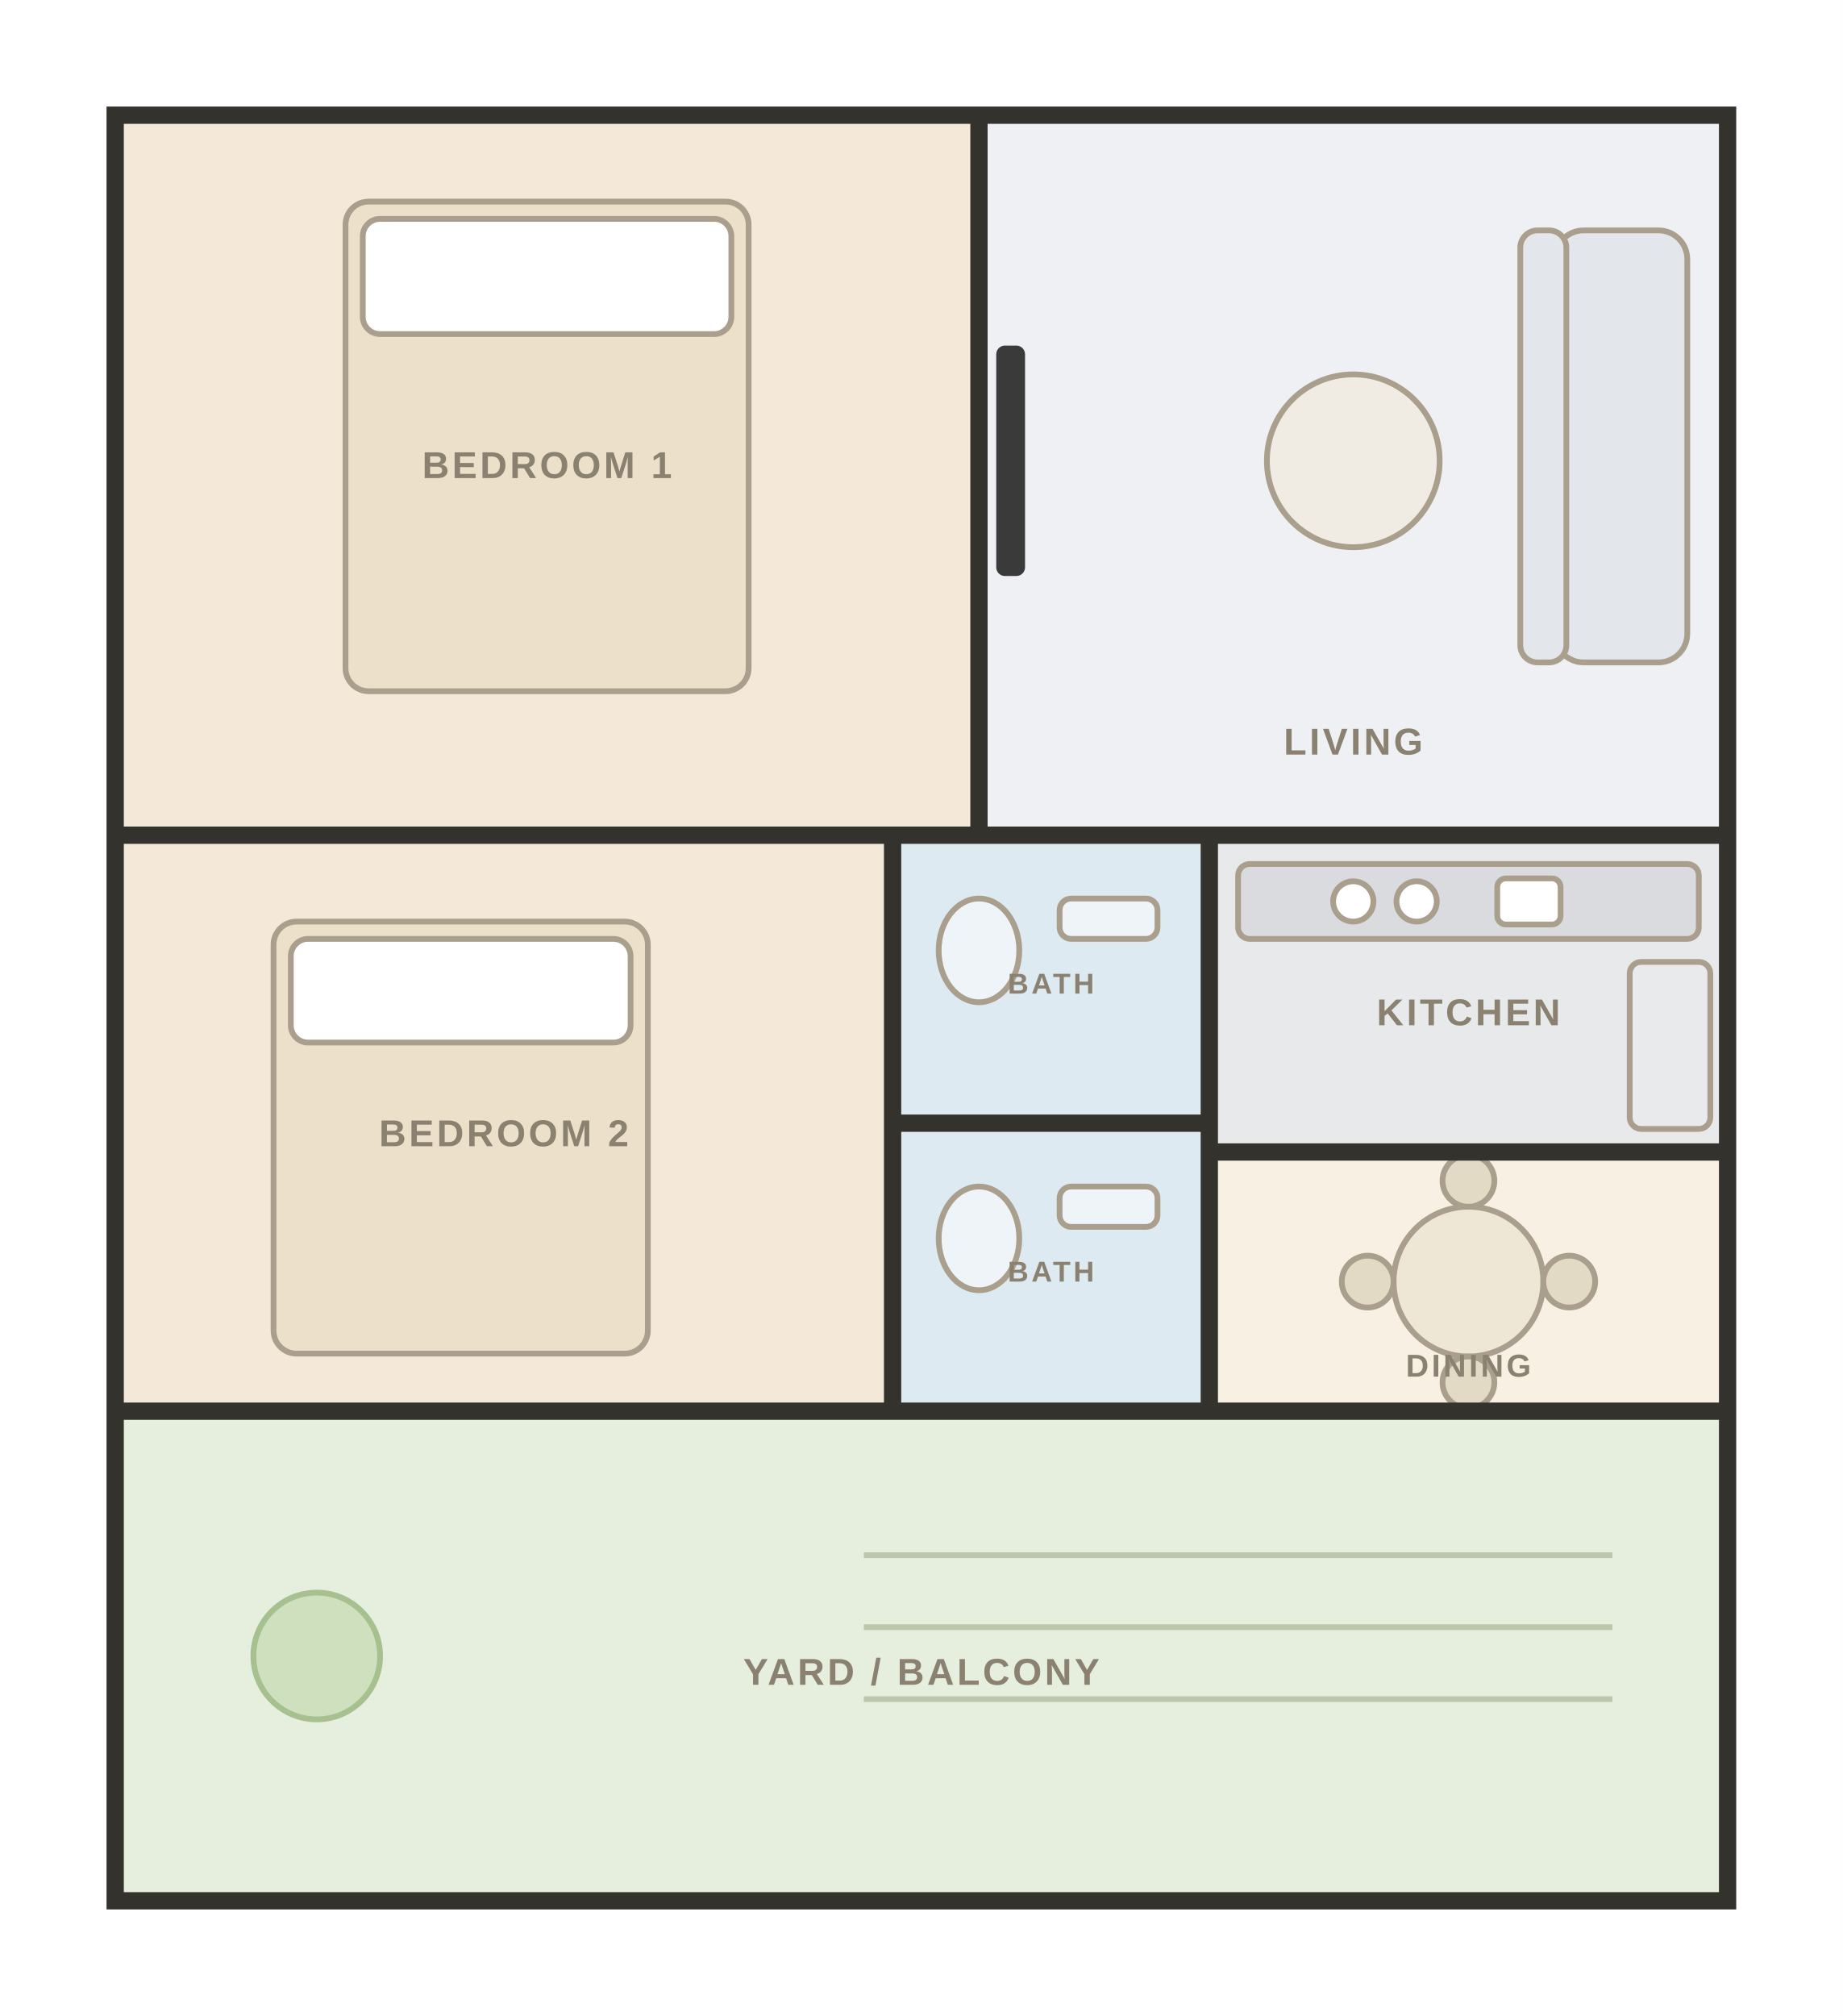
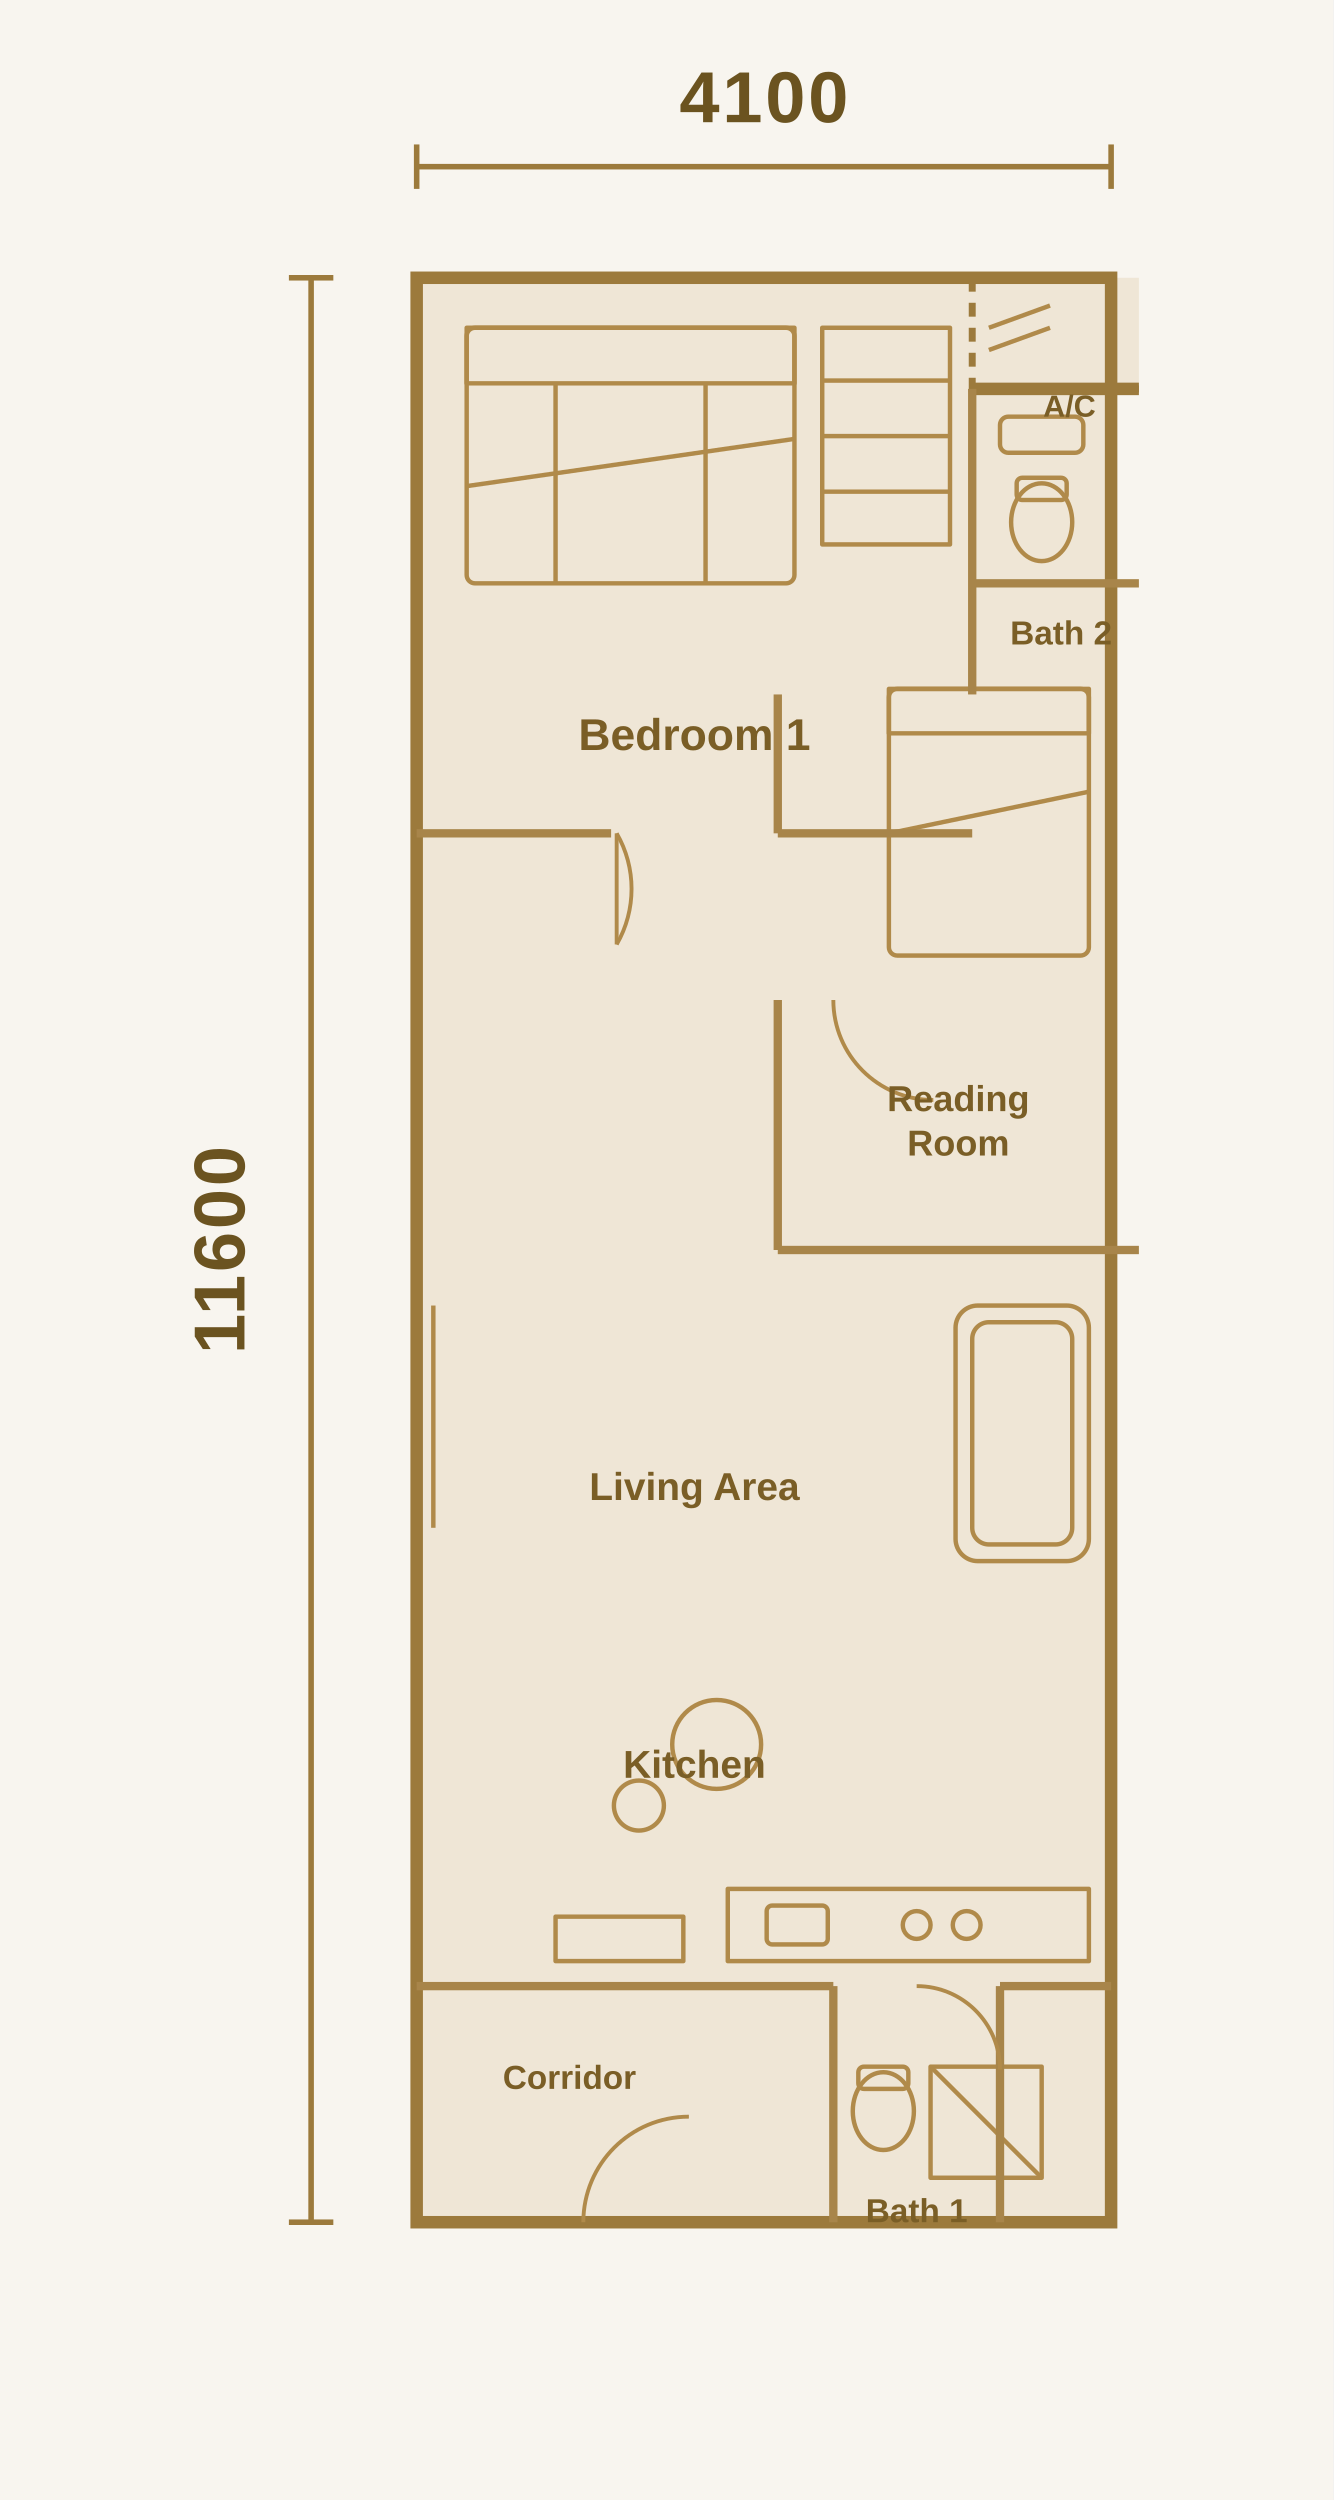
- <svg xmlns="http://www.w3.org/2000/svg" viewBox="0 0 640 700" font-family="Manrope,Arial,sans-serif">
-   <rect width="640" height="700" fill="#ffffff" />
-   <g stroke="none">
-     <rect x="40" y="40" width="300" height="250" fill="#f4e9d8" />
-     <rect x="340" y="40" width="260" height="250" fill="#eef0f3" />
-     <rect x="40" y="290" width="270" height="200" fill="#f4e9d8" />
-     <rect x="310" y="290" width="110" height="100" fill="#deeaf1" />
-     <rect x="310" y="390" width="110" height="100" fill="#deeaf1" />
-     <rect x="420" y="290" width="180" height="110" fill="#e7e9eb" />
-     <rect x="420" y="400" width="180" height="90" fill="#f7f0e3" />
-     <rect x="40" y="490" width="560" height="170" fill="#e6eede" />
+ <svg xmlns="http://www.w3.org/2000/svg" viewBox="0 0 480 900" font-family="Manrope,Arial,sans-serif">
+   <rect width="480" height="900" fill="#f8f5ef" />
+   <g stroke="#9c7a3c" stroke-width="2" fill="none">
+     <line x1="150" y1="60" x2="400" y2="60" />
+     <line x1="150" y1="52" x2="150" y2="68" />
+     <line x1="400" y1="52" x2="400" y2="68" />
+     <line x1="112" y1="100" x2="112" y2="800" />
+     <line x1="104" y1="100" x2="120" y2="100" />
+     <line x1="104" y1="800" x2="120" y2="800" />
  </g>
-   <g fill="#ffffff" stroke="#a99f8c" stroke-width="2">
-     <rect x="120" y="70" width="140" height="170" rx="8" fill="#ece0cb" />
-     <rect x="126" y="76" width="128" height="40" rx="6" fill="#fff" />
-     <rect x="540" y="80" width="46" height="150" rx="10" fill="#e3e7ec" />
-     <rect x="528" y="80" width="16" height="150" rx="6" fill="#e3e7ec" />
-     <circle cx="470" cy="160" r="30" fill="#f0ece3" />
-     <rect x="346" y="120" width="10" height="80" rx="3" fill="#3a3a3a" stroke="none" />
-     <rect x="95" y="320" width="130" height="150" rx="8" fill="#ece0cb" />
-     <rect x="101" y="326" width="118" height="36" rx="6" fill="#fff" />
-     <ellipse cx="340" cy="330" rx="14" ry="18" fill="#eef4f8" />
-     <rect x="368" y="312" width="34" height="14" rx="4" fill="#eef4f8" />
-     <ellipse cx="340" cy="430" rx="14" ry="18" fill="#eef4f8" />
-     <rect x="368" y="412" width="34" height="14" rx="4" fill="#eef4f8" />
-     <rect x="430" y="300" width="160" height="26" rx="4" fill="#d9dbde" />
-     <circle cx="470" cy="313" r="7" fill="#fff" />
-     <circle cx="492" cy="313" r="7" fill="#fff" />
-     <rect x="520" y="305" width="22" height="16" rx="3" fill="#fff" />
-     <rect x="566" y="334" width="28" height="58" rx="4" fill="#e8eaec" />
-     <circle cx="510" cy="445" r="26" fill="#efe7d6" />
-     <circle cx="510" cy="410" r="9" fill="#e3dac6" />
-     <circle cx="510" cy="480" r="9" fill="#e3dac6" />
-     <circle cx="475" cy="445" r="9" fill="#e3dac6" />
-     <circle cx="545" cy="445" r="9" fill="#e3dac6" />
-     <circle cx="110" cy="575" r="22" fill="#cfe0bf" stroke="#a7c08f" />
-     <line x1="300" y1="540" x2="560" y2="540" stroke="#bcc7ac" />
-     <line x1="300" y1="565" x2="560" y2="565" stroke="#bcc7ac" />
-     <line x1="300" y1="590" x2="560" y2="590" stroke="#bcc7ac" />
+   <text x="275" y="44" text-anchor="middle" font-size="26" font-weight="800" fill="#6b5320" letter-spacing="1">4100</text>
+   <text x="88" y="450" text-anchor="middle" font-size="26" font-weight="800" fill="#6b5320" letter-spacing="1" transform="rotate(-90 88 450)">11600</text>
+   <g fill="#efe6d6" stroke="none">
+     <rect x="150" y="100" width="250" height="700" />
+     <rect x="350" y="100" width="60" height="40" />
  </g>
-   <g fill="none" stroke="#34322c" stroke-width="6">
-     <rect x="40" y="40" width="560" height="620" />
-     <line x1="340" y1="40" x2="340" y2="290" />
-     <line x1="40" y1="290" x2="600" y2="290" />
-     <line x1="310" y1="290" x2="310" y2="490" />
-     <line x1="420" y1="290" x2="420" y2="490" />
-     <line x1="310" y1="390" x2="420" y2="390" />
-     <line x1="420" y1="400" x2="600" y2="400" />
-     <line x1="40" y1="490" x2="600" y2="490" />
+   <g fill="none" stroke="#b08a4a" stroke-width="1.6" stroke-linejoin="round">
+     <rect x="168" y="118" width="118" height="92" rx="3" />
+     <rect x="168" y="118" width="118" height="20" />
+     <line x1="200" y1="138" x2="200" y2="210" />
+     <line x1="254" y1="138" x2="254" y2="210" />
+     <path d="M168 175 L286 158" />
+     <rect x="296" y="118" width="46" height="78" />
+     <line x1="296" y1="137" x2="342" y2="137" />
+     <line x1="296" y1="157" x2="342" y2="157" />
+     <line x1="296" y1="177" x2="342" y2="177" />
+     <path d="M356 118 l22 -8 M356 126 l22 -8" />
+     <rect x="360" y="150" width="30" height="13" rx="3" />
+     <ellipse cx="375" cy="188" rx="11" ry="14" />
+     <rect x="366" y="172" width="18" height="8" rx="2" />
+     <rect x="320" y="248" width="72" height="96" rx="3" />
+     <rect x="320" y="248" width="72" height="16" />
+     <path d="M320 300 L392 285" />
+     <path d="M150 470 l0 80 M156 470 l0 80" />
+     <rect x="344" y="470" width="48" height="92" rx="8" />
+     <rect x="350" y="476" width="36" height="80" rx="6" />
+     <circle cx="258" cy="628" r="16" />
+     <circle cx="230" cy="650" r="9" />
+     <rect x="262" y="680" width="130" height="26" />
+     <rect x="276" y="686" width="22" height="14" rx="2" />
+     <circle cx="330" cy="693" r="5" />
+     <circle cx="348" cy="693" r="5" />
+     <rect x="200" y="690" width="46" height="16" />
+     <ellipse cx="318" cy="760" rx="11" ry="14" />
+     <rect x="309" y="744" width="18" height="8" rx="2" />
+     <rect x="335" y="744" width="40" height="40" />
+     <path d="M335 744 l40 40" />
  </g>
-   <g fill="#8a8170" font-size="13" font-weight="800" letter-spacing="1" text-anchor="middle">
-     <text x="190" y="166">BEDROOM 1</text>
-     <text x="470" y="262">LIVING</text>
-     <text x="175" y="398">BEDROOM 2</text>
-     <text x="365" y="345" font-size="10">BATH</text>
-     <text x="365" y="445" font-size="10">BATH</text>
-     <text x="510" y="356">KITCHEN</text>
-     <text x="510" y="478" font-size="11">DINING</text>
-     <text x="320" y="585">YARD / BALCONY</text>
+   <g fill="none" stroke="#9c7a3c" stroke-width="4.5" stroke-linejoin="miter">
+     <rect x="150" y="100" width="250" height="700" />
+     <path d="M350 100 l0 40 l60 0" stroke-dasharray="5 4" stroke-width="2.5" />
+     <line x1="350" y1="140" x2="410" y2="140" />
+   </g>
+   <g fill="none" stroke="#a8854a" stroke-width="3">
+     <line x1="150" y1="300" x2="220" y2="300" />
+     <line x1="280" y1="300" x2="350" y2="300" />
+     <line x1="350" y1="140" x2="350" y2="250" />
+     <line x1="350" y1="210" x2="410" y2="210" />
+     <line x1="280" y1="250" x2="280" y2="300" />
+     <line x1="280" y1="360" x2="280" y2="450" />
+     <line x1="280" y1="450" x2="410" y2="450" />
+     <line x1="150" y1="715" x2="300" y2="715" />
+     <line x1="360" y1="715" x2="400" y2="715" />
+     <line x1="300" y1="715" x2="300" y2="800" />
+     <line x1="360" y1="715" x2="360" y2="800" />
+   </g>
+   <g fill="none" stroke="#b08a4a" stroke-width="1.4">
+     <path d="M222 300 A40 40 0 0 1 222 340" />
+     <line x1="222" y1="300" x2="222" y2="340" />
+     <path d="M300 360 A36 36 0 0 0 336 396" />
+     <path d="M210 800 A38 38 0 0 1 248 762" />
+     <path d="M330 715 A30 30 0 0 1 360 745" />
+   </g>
+   <g fill="#7a5e26" font-weight="700" text-anchor="middle">
+     <text x="250" y="270" font-size="16">Bedroom 1</text>
+     <text x="385" y="150" font-size="11">A/C</text>
+     <text x="382" y="232" font-size="12">Bath 2</text>
+     <text x="345" y="400" font-size="13">Reading</text>
+     <text x="345" y="416" font-size="13">Room</text>
+     <text x="250" y="540" font-size="14">Living Area</text>
+     <text x="250" y="640" font-size="14">Kitchen</text>
+     <text x="205" y="752" font-size="12">Corridor</text>
+     <text x="330" y="800" font-size="12">Bath 1</text>
  </g>
</svg>
